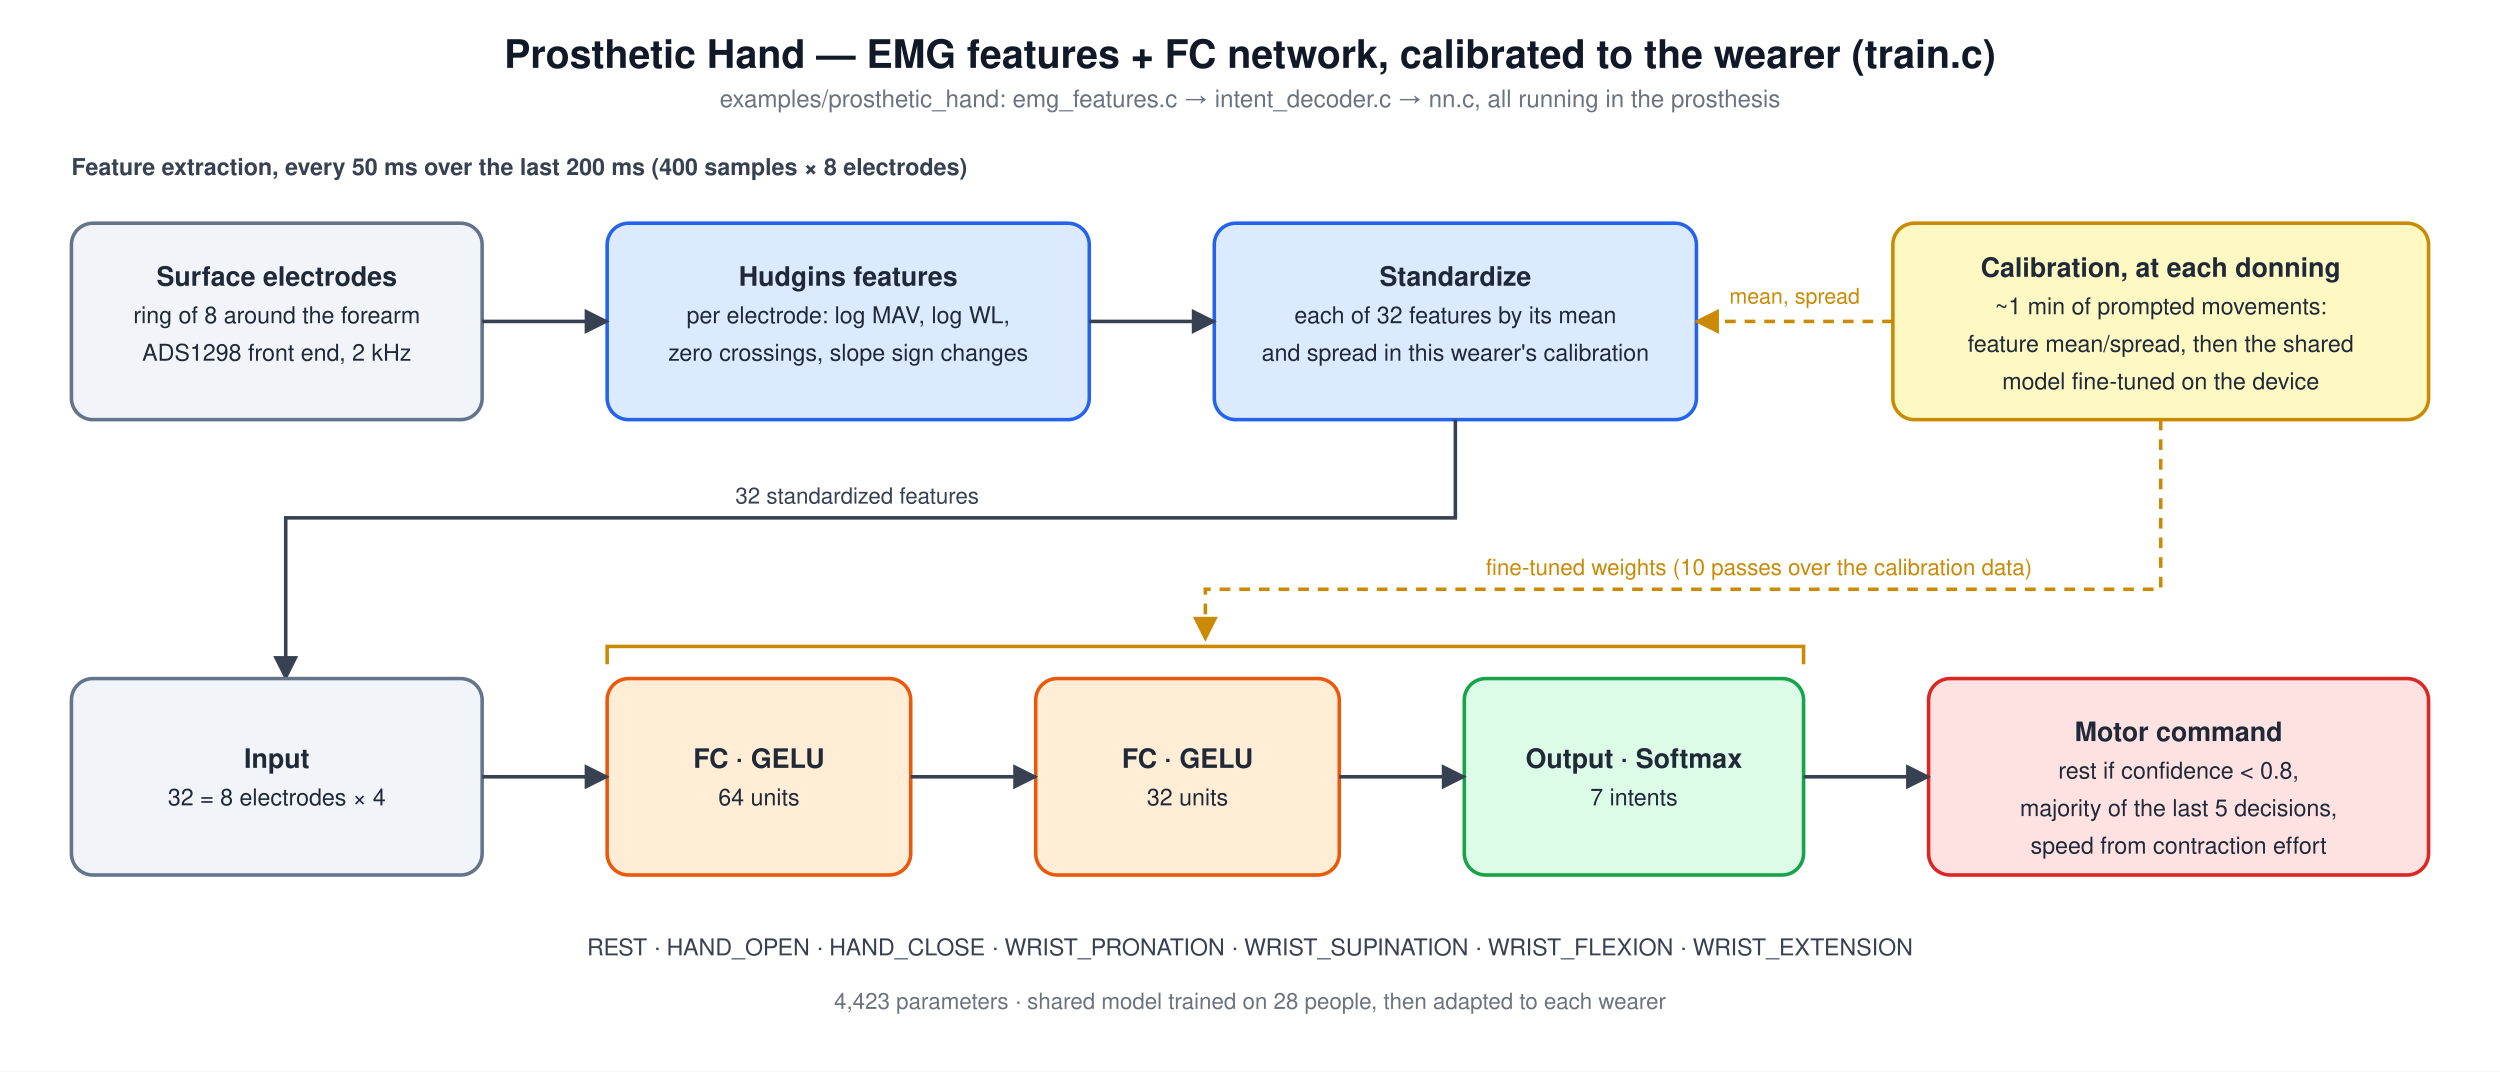
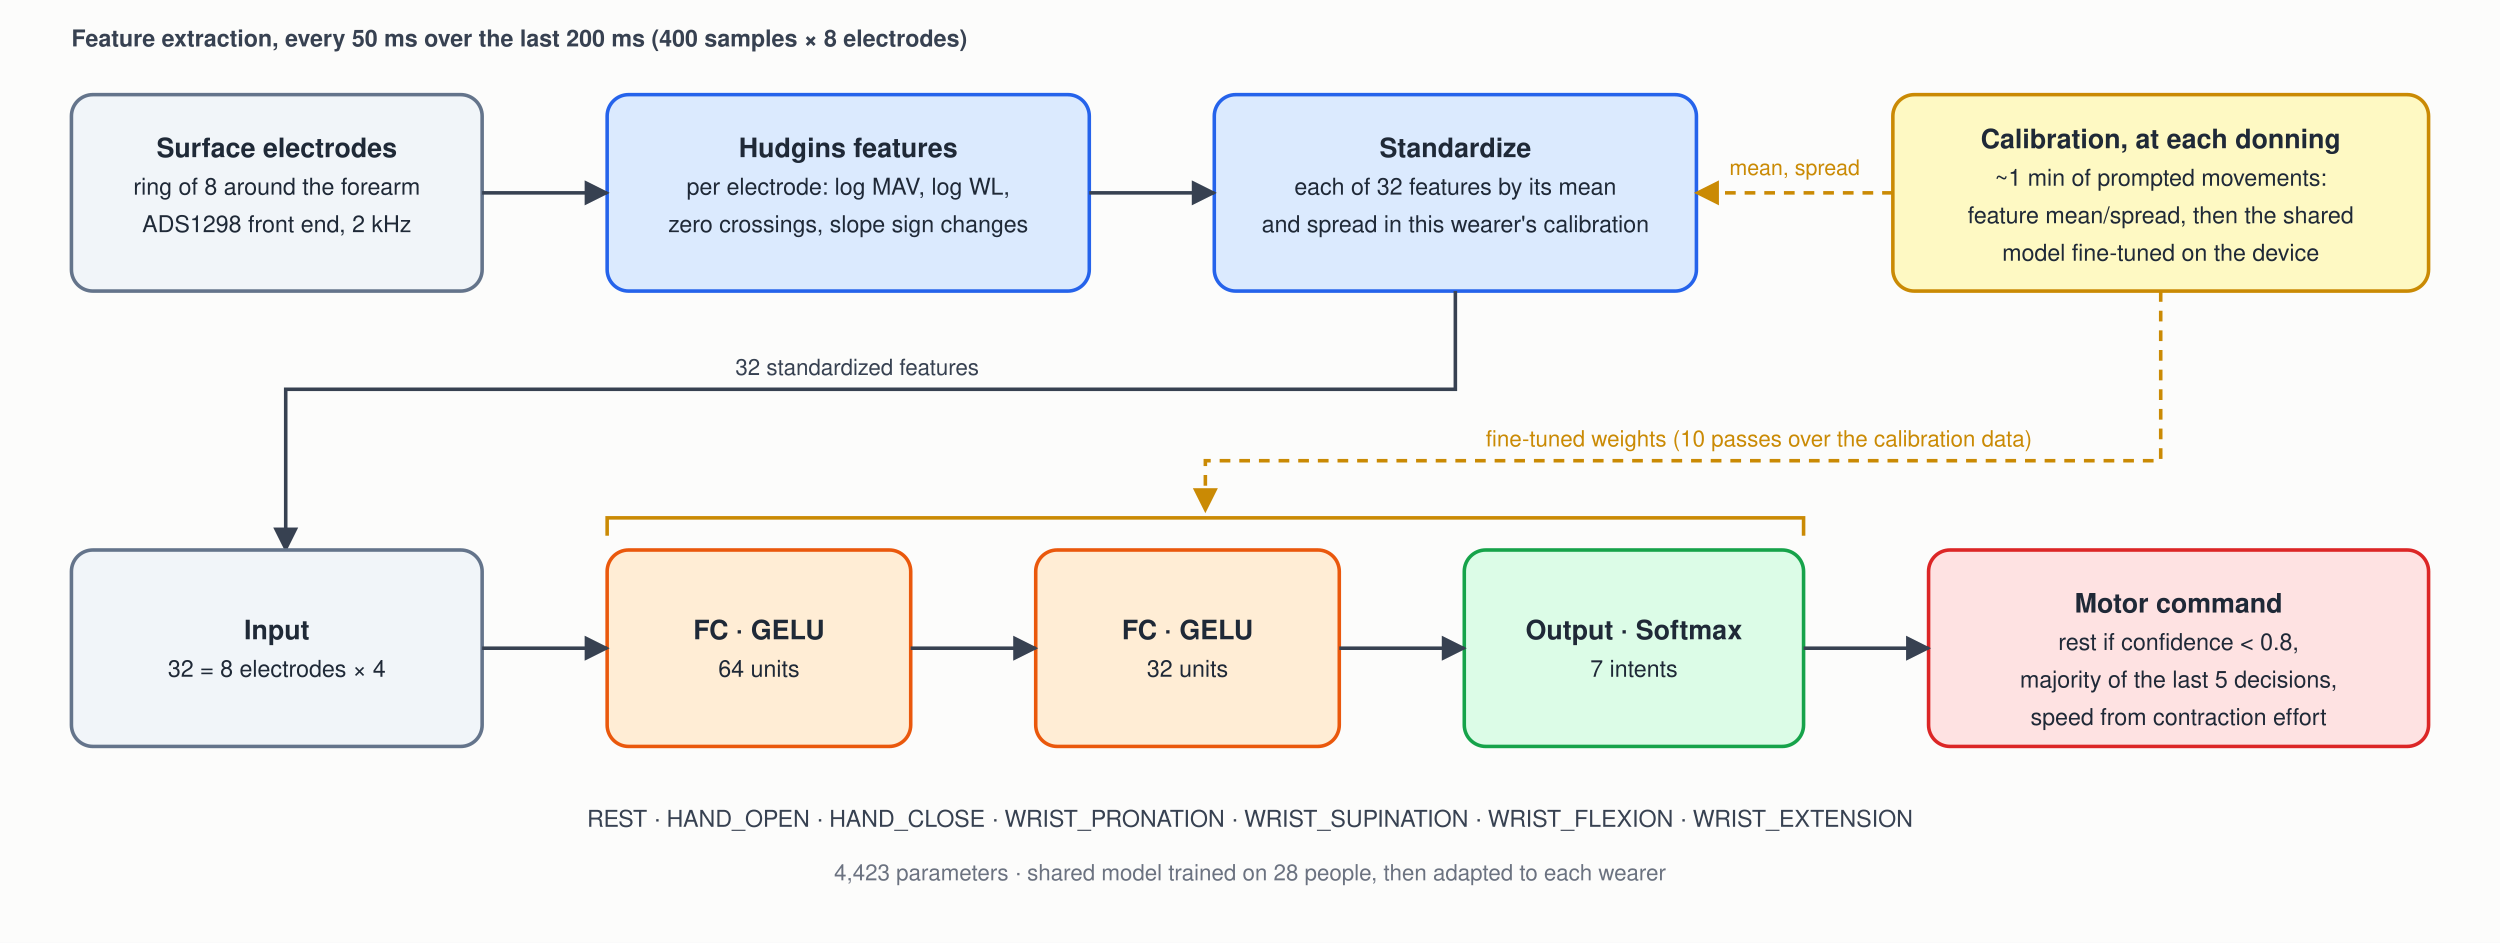
- <svg xmlns="http://www.w3.org/2000/svg" viewBox="0 0 1400 600" width="1400" height="600">
+ <svg xmlns="http://www.w3.org/2000/svg" viewBox="0 72 1400 528" width="1400" height="528">
  <defs>
    <marker id="arrow" viewBox="0 0 10 10" refX="9" refY="5" markerWidth="7" markerHeight="7" orient="auto-start-reverse">
      <path d="M0,0 L10,5 L0,10 z" fill="#374151" />
    </marker>
    <marker id="arrow-yellow" viewBox="0 0 10 10" refX="9" refY="5" markerWidth="7" markerHeight="7" orient="auto-start-reverse">
      <path d="M0,0 L10,5 L0,10 z" fill="#ca8a04" />
    </marker>
  </defs>
-   <rect x="0" y="0" width="1400" height="600" fill="#ffffff" />
-   <text x="700.0" y="38" text-anchor="middle" font-family="'Segoe UI', Helvetica, Arial, sans-serif" font-size="22" font-weight="700" fill="#111827">Prosthetic Hand — EMG features + FC network, calibrated to the wearer (train.c)</text>
-   <text x="700.0" y="60" text-anchor="middle" font-family="'Segoe UI', Helvetica, Arial, sans-serif" font-size="13.5" fill="#6b7280">examples/prosthetic_hand: emg_features.c → intent_decoder.c → nn.c, all running in the prosthesis</text>
+   <rect x="0" y="0" width="1400" height="600" fill="#fcfcfb" />
  <text x="40" y="98" text-anchor="start" font-family="'Segoe UI', Helvetica, Arial, sans-serif" font-size="13" font-weight="600" fill="#374151">Feature extraction, every 50 ms over the last 200 ms (400 samples × 8 electrodes)</text>
  <rect x="40" y="125" width="230" height="110" rx="12" fill="#f1f5f9" stroke="#64748b" stroke-width="2" />
  <text x="155.0" y="160.0" text-anchor="middle" font-family="'Segoe UI', Helvetica, Arial, sans-serif" font-size="15" font-weight="600" fill="#1f2937">Surface electrodes</text>
  <text x="155.0" y="181.0" text-anchor="middle" font-family="'Segoe UI', Helvetica, Arial, sans-serif" font-size="13" fill="#1f2937">ring of 8 around the forearm</text>
  <text x="155.0" y="202.0" text-anchor="middle" font-family="'Segoe UI', Helvetica, Arial, sans-serif" font-size="13" fill="#1f2937">ADS1298 front end, 2 kHz</text>
  <rect x="340" y="125" width="270" height="110" rx="12" fill="#dbeafe" stroke="#2563eb" stroke-width="2" />
  <text x="475.0" y="160.0" text-anchor="middle" font-family="'Segoe UI', Helvetica, Arial, sans-serif" font-size="15" font-weight="600" fill="#1f2937">Hudgins features</text>
  <text x="475.0" y="181.0" text-anchor="middle" font-family="'Segoe UI', Helvetica, Arial, sans-serif" font-size="13" fill="#1f2937">per electrode: log MAV, log WL,</text>
  <text x="475.0" y="202.0" text-anchor="middle" font-family="'Segoe UI', Helvetica, Arial, sans-serif" font-size="13" fill="#1f2937">zero crossings, slope sign changes</text>
  <rect x="680" y="125" width="270" height="110" rx="12" fill="#dbeafe" stroke="#2563eb" stroke-width="2" />
  <text x="815.0" y="160.0" text-anchor="middle" font-family="'Segoe UI', Helvetica, Arial, sans-serif" font-size="15" font-weight="600" fill="#1f2937">Standardize</text>
  <text x="815.0" y="181.0" text-anchor="middle" font-family="'Segoe UI', Helvetica, Arial, sans-serif" font-size="13" fill="#1f2937">each of 32 features by its mean</text>
  <text x="815.0" y="202.0" text-anchor="middle" font-family="'Segoe UI', Helvetica, Arial, sans-serif" font-size="13" fill="#1f2937">and spread in this wearer's calibration</text>
  <rect x="1060" y="125" width="300" height="110" rx="12" fill="#fef9c3" stroke="#ca8a04" stroke-width="2" />
  <text x="1210.0" y="155.0" text-anchor="middle" font-family="'Segoe UI', Helvetica, Arial, sans-serif" font-size="15" font-weight="600" fill="#1f2937">Calibration, at each donning</text>
  <text x="1210.0" y="176.0" text-anchor="middle" font-family="'Segoe UI', Helvetica, Arial, sans-serif" font-size="13" fill="#1f2937">~1 min of prompted movements:</text>
  <text x="1210.0" y="197.0" text-anchor="middle" font-family="'Segoe UI', Helvetica, Arial, sans-serif" font-size="13" fill="#1f2937">feature mean/spread, then the shared</text>
  <text x="1210.0" y="218.0" text-anchor="middle" font-family="'Segoe UI', Helvetica, Arial, sans-serif" font-size="13" fill="#1f2937">model fine-tuned on the device</text>
  <line x1="270" y1="180" x2="340" y2="180" stroke="#374151" stroke-width="2" marker-end="url(#arrow)" />
  <line x1="610" y1="180" x2="680" y2="180" stroke="#374151" stroke-width="2" marker-end="url(#arrow)" />
  <path d="M 1060 180 L 950 180" fill="none" stroke="#ca8a04" stroke-width="2" stroke-dasharray="6 5" marker-end="url(#arrow-yellow)" />
  <text x="1005" y="170" text-anchor="middle" font-family="'Segoe UI', Helvetica, Arial, sans-serif" font-size="12" fill="#ca8a04">mean, spread</text>
  <path d="M 1210 235 L 1210 330 L 675 330 L 675 358" fill="none" stroke="#ca8a04" stroke-width="2" stroke-dasharray="6 5" marker-end="url(#arrow-yellow)" />
  <path d="M 340 372 L 340 362 L 1010 362 L 1010 372" fill="none" stroke="#ca8a04" stroke-width="2" />
  <text x="985" y="322" text-anchor="middle" font-family="'Segoe UI', Helvetica, Arial, sans-serif" font-size="12.5" fill="#ca8a04">fine-tuned weights (10 passes over the calibration data)</text>
  <path d="M 815 235 L 815 290 L 160 290 L 160 380" fill="none" stroke="#374151" stroke-width="2" marker-end="url(#arrow)" />
  <text x="480" y="282" text-anchor="middle" font-family="'Segoe UI', Helvetica, Arial, sans-serif" font-size="12.5" fill="#374151">32 standardized features</text>
  <rect x="40" y="380" width="230" height="110" rx="12" fill="#f1f5f9" stroke="#64748b" stroke-width="2" />
  <text x="155.0" y="430.0" text-anchor="middle" font-family="'Segoe UI', Helvetica, Arial, sans-serif" font-size="15" font-weight="600" fill="#1f2937">Input</text>
  <text x="155.0" y="451.0" text-anchor="middle" font-family="'Segoe UI', Helvetica, Arial, sans-serif" font-size="13" fill="#1f2937">32 = 8 electrodes × 4</text>
  <rect x="340" y="380" width="170" height="110" rx="12" fill="#ffedd5" stroke="#ea580c" stroke-width="2" />
  <text x="425.0" y="430.0" text-anchor="middle" font-family="'Segoe UI', Helvetica, Arial, sans-serif" font-size="15" font-weight="600" fill="#1f2937">FC · GELU</text>
  <text x="425.0" y="451.0" text-anchor="middle" font-family="'Segoe UI', Helvetica, Arial, sans-serif" font-size="13" fill="#1f2937">64 units</text>
  <rect x="580" y="380" width="170" height="110" rx="12" fill="#ffedd5" stroke="#ea580c" stroke-width="2" />
  <text x="665.0" y="430.0" text-anchor="middle" font-family="'Segoe UI', Helvetica, Arial, sans-serif" font-size="15" font-weight="600" fill="#1f2937">FC · GELU</text>
  <text x="665.0" y="451.0" text-anchor="middle" font-family="'Segoe UI', Helvetica, Arial, sans-serif" font-size="13" fill="#1f2937">32 units</text>
  <rect x="820" y="380" width="190" height="110" rx="12" fill="#dcfce7" stroke="#16a34a" stroke-width="2" />
  <text x="915.0" y="430.0" text-anchor="middle" font-family="'Segoe UI', Helvetica, Arial, sans-serif" font-size="15" font-weight="600" fill="#1f2937">Output · Softmax</text>
  <text x="915.0" y="451.0" text-anchor="middle" font-family="'Segoe UI', Helvetica, Arial, sans-serif" font-size="13" fill="#1f2937">7 intents</text>
  <rect x="1080" y="380" width="280" height="110" rx="12" fill="#fee2e2" stroke="#dc2626" stroke-width="2" />
  <text x="1220.0" y="415.0" text-anchor="middle" font-family="'Segoe UI', Helvetica, Arial, sans-serif" font-size="15" font-weight="600" fill="#1f2937">Motor command</text>
  <text x="1220.0" y="436.0" text-anchor="middle" font-family="'Segoe UI', Helvetica, Arial, sans-serif" font-size="13" fill="#1f2937">rest if confidence &lt; 0.8,</text>
  <text x="1220.0" y="457.0" text-anchor="middle" font-family="'Segoe UI', Helvetica, Arial, sans-serif" font-size="13" fill="#1f2937">majority of the last 5 decisions,</text>
  <text x="1220.0" y="478.0" text-anchor="middle" font-family="'Segoe UI', Helvetica, Arial, sans-serif" font-size="13" fill="#1f2937">speed from contraction effort</text>
  <line x1="270" y1="435" x2="340" y2="435" stroke="#374151" stroke-width="2" marker-end="url(#arrow)" />
  <line x1="510" y1="435" x2="580" y2="435" stroke="#374151" stroke-width="2" marker-end="url(#arrow)" />
  <line x1="750" y1="435" x2="820" y2="435" stroke="#374151" stroke-width="2" marker-end="url(#arrow)" />
  <line x1="1010" y1="435" x2="1080" y2="435" stroke="#374151" stroke-width="2" marker-end="url(#arrow)" />
  <text x="700.0" y="535" text-anchor="middle" font-family="'Segoe UI', Helvetica, Arial, sans-serif" font-size="13" fill="#374151">REST · HAND_OPEN · HAND_CLOSE · WRIST_PRONATION · WRIST_SUPINATION · WRIST_FLEXION · WRIST_EXTENSION</text>
  <text x="700.0" y="565" text-anchor="middle" font-family="'Segoe UI', Helvetica, Arial, sans-serif" font-size="12.5" fill="#6b7280">4,423 parameters · shared model trained on 28 people, then adapted to each wearer</text>
</svg>
